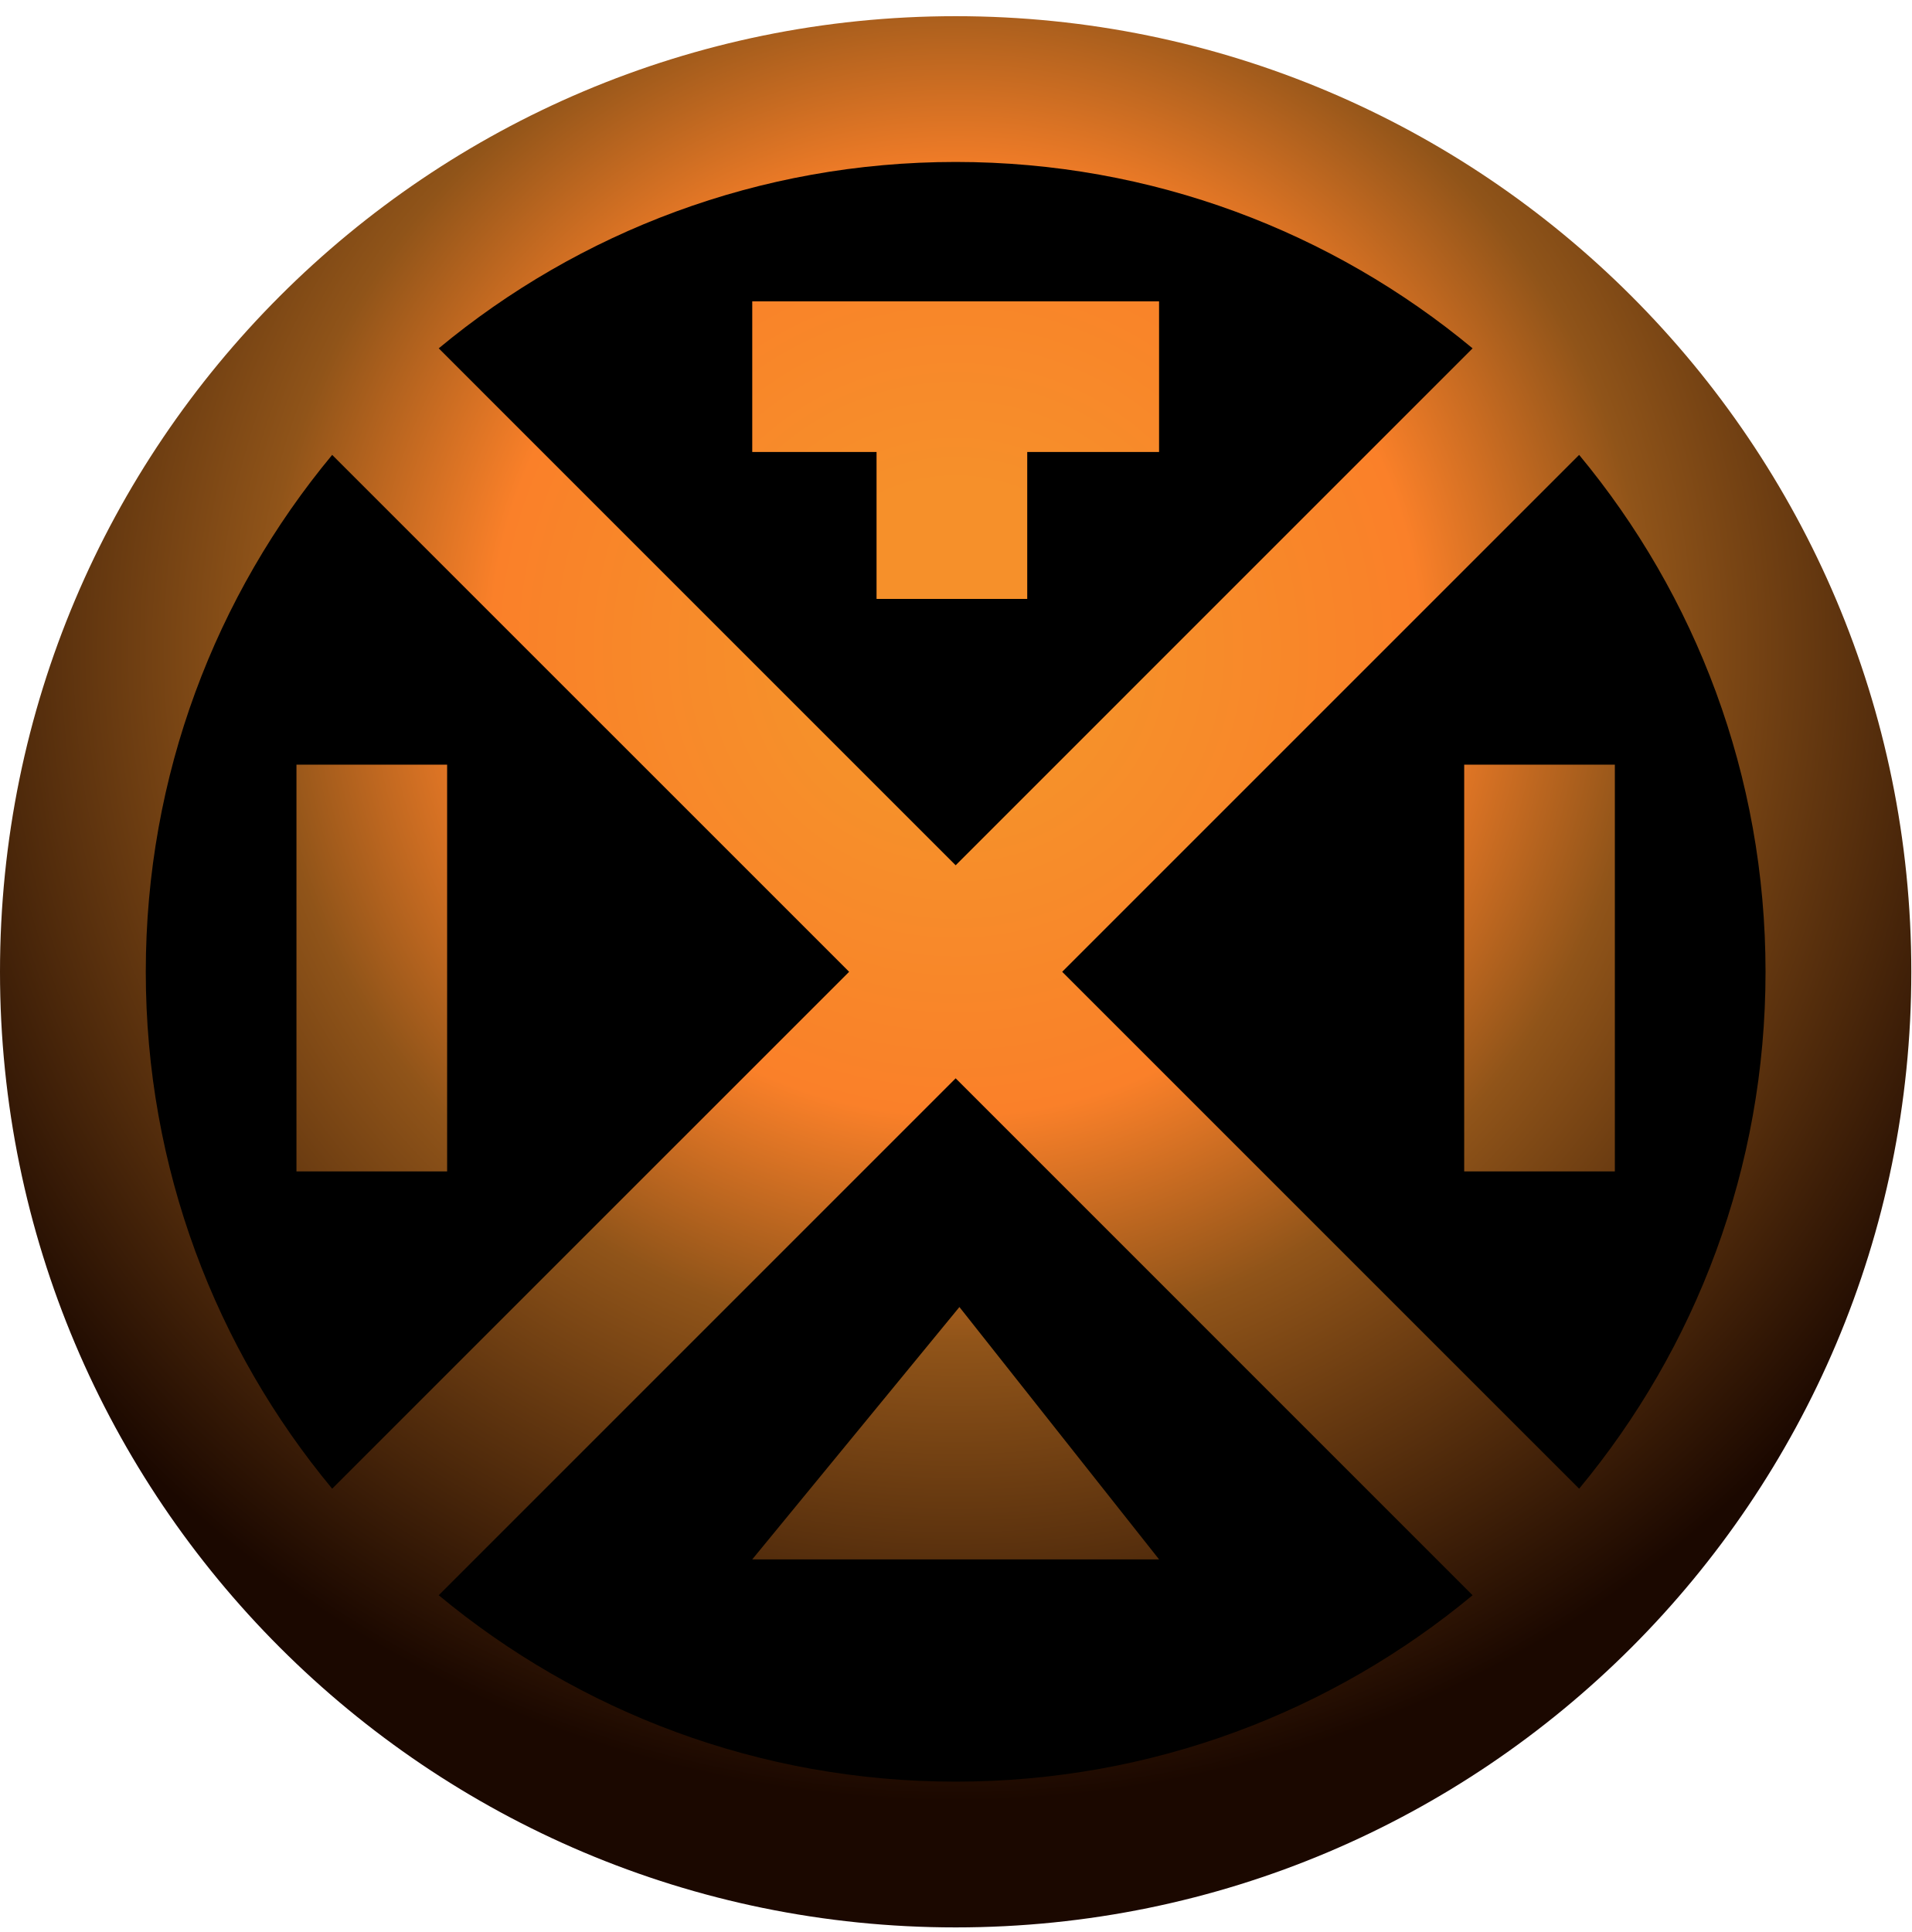
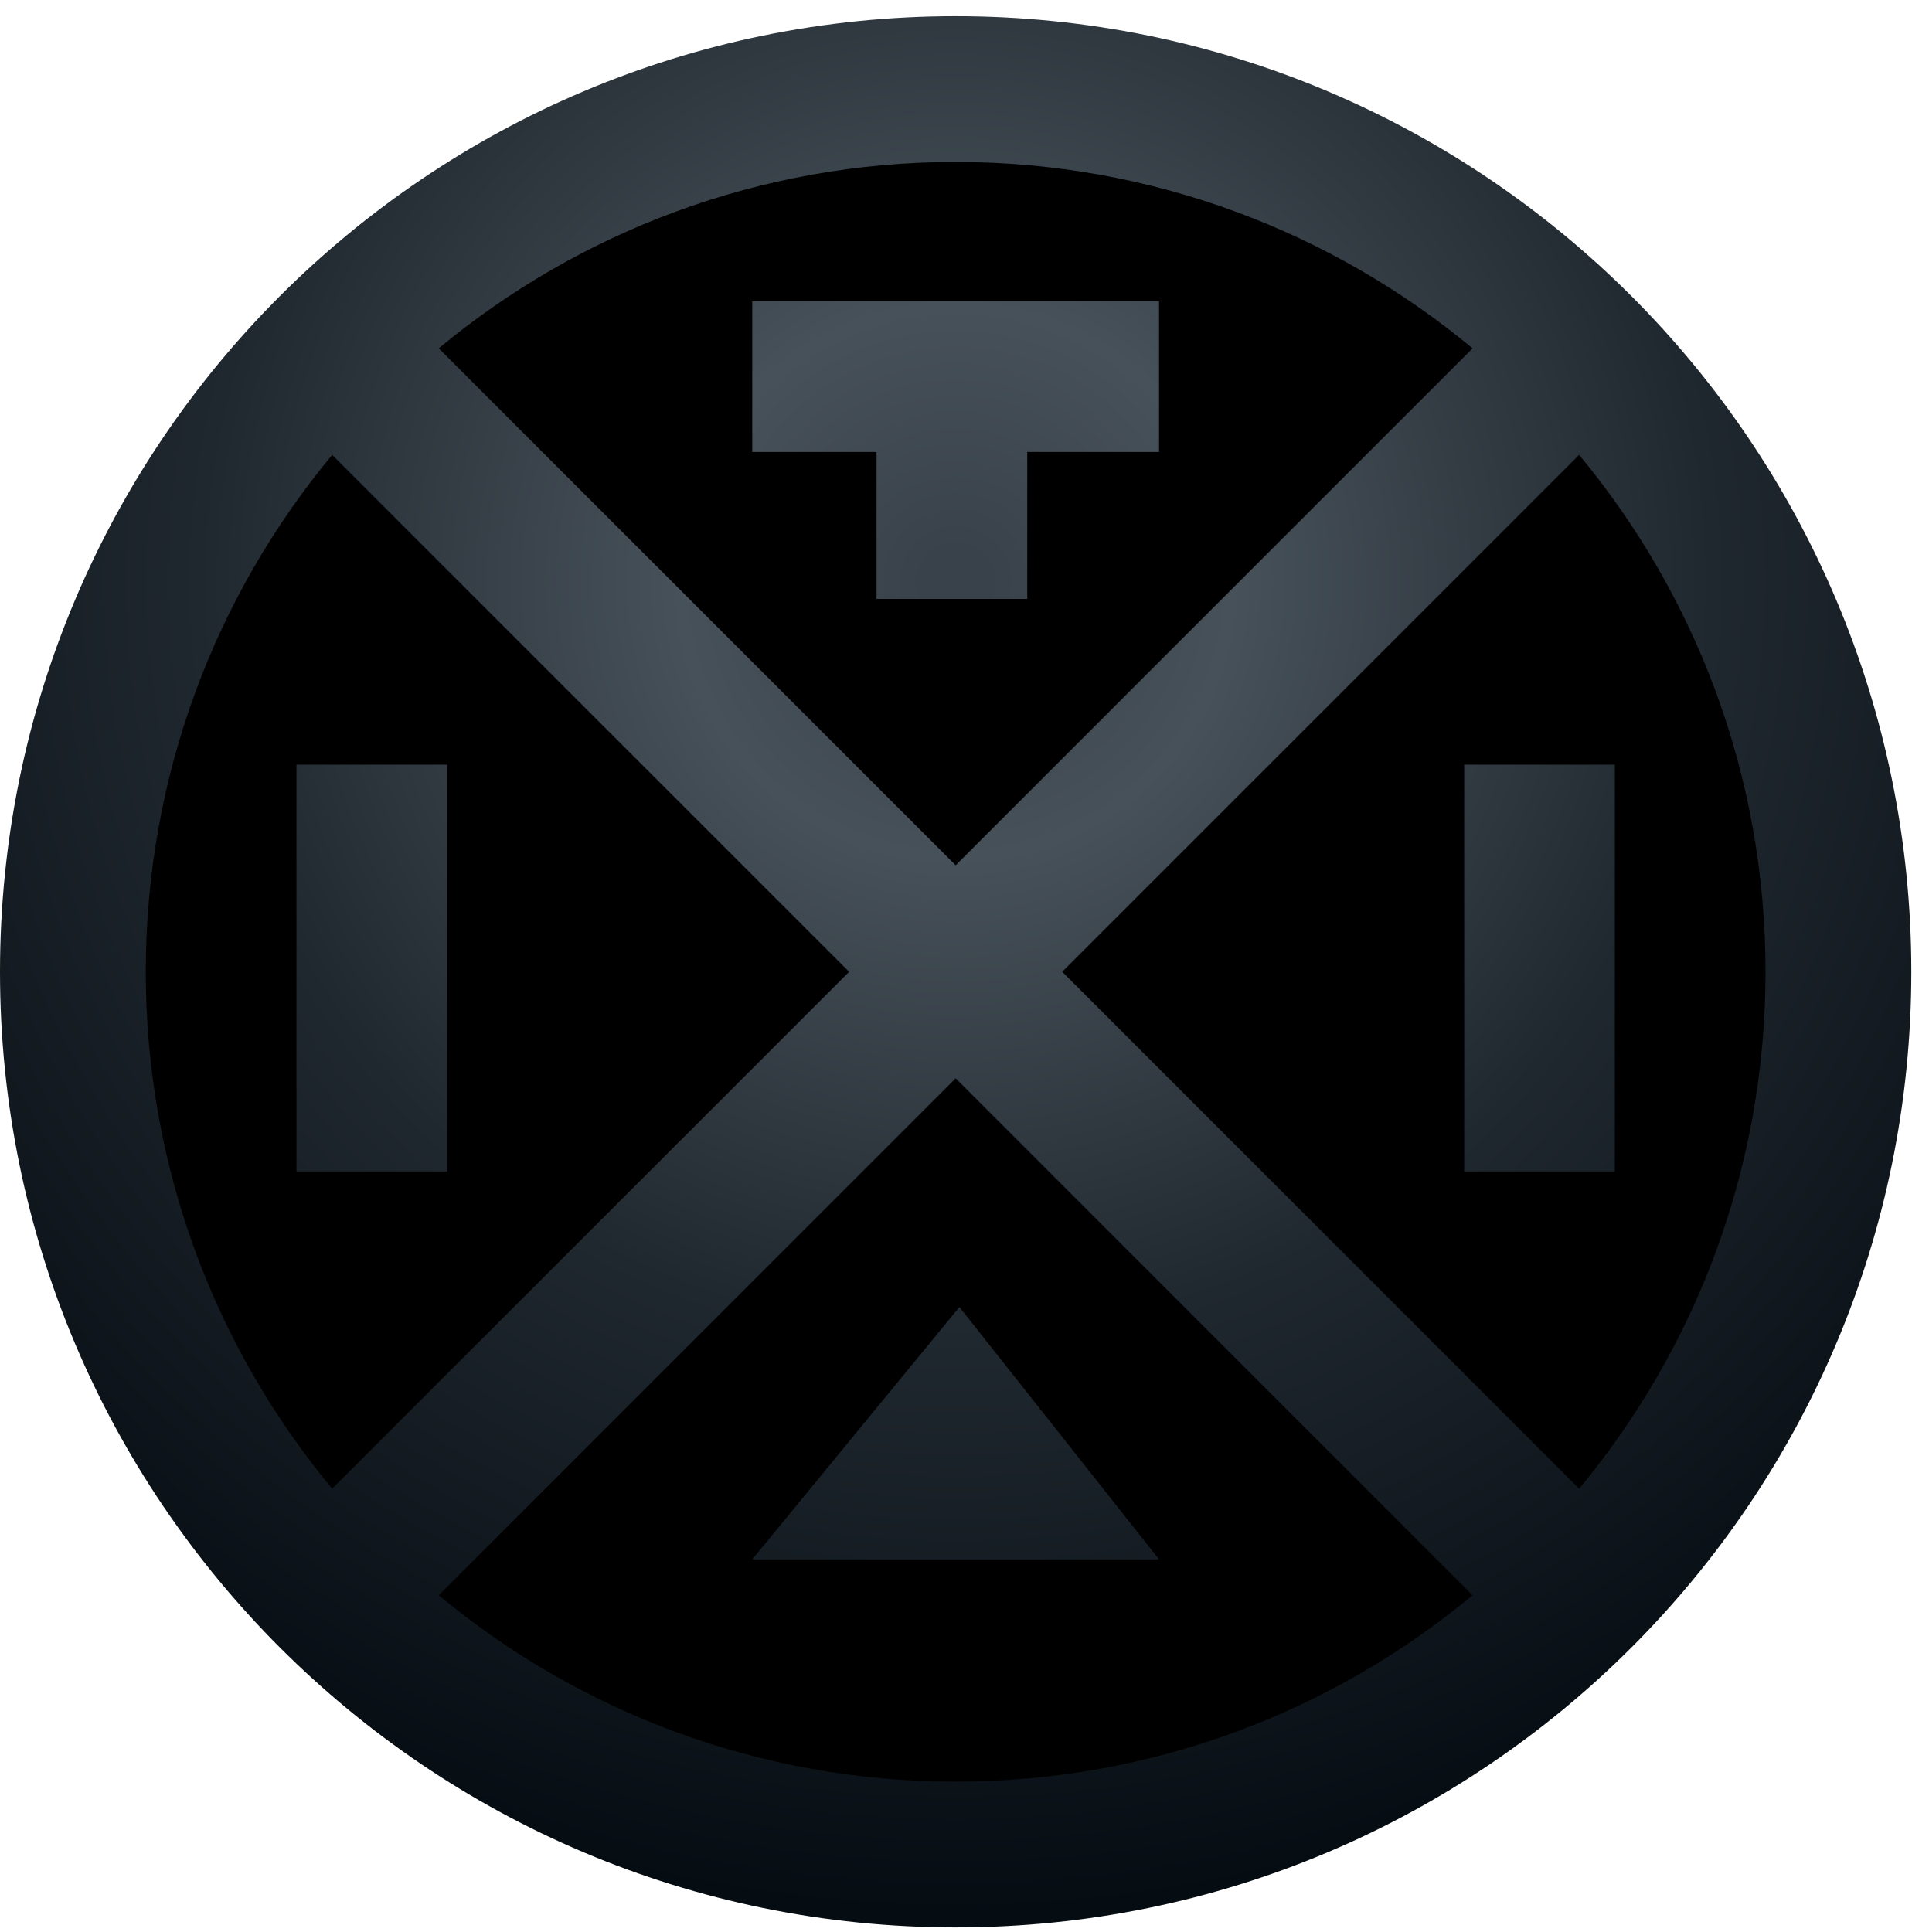
<svg xmlns="http://www.w3.org/2000/svg" width="92" height="93" viewBox="0 0 92 93" fill="none">
-   <circle cx="46" cy="46.779" r="46" fill="url(#paint0_radial_68_3866)" />
-   <path fill-rule="evenodd" clip-rule="evenodd" d="M70.882 16.768L46 41.651L21.118 16.768C27.869 11.165 36.541 7.796 46 7.796C55.459 7.796 64.131 11.165 70.882 16.768ZM36.209 14.505V21.757H42.192V28.829H49.445V21.757H55.791V14.505H36.209Z" fill="black" />
-   <path fill-rule="evenodd" clip-rule="evenodd" d="M15.989 71.661L40.872 46.779L15.989 21.897C10.386 28.648 7.017 37.32 7.017 46.779C7.017 56.238 10.386 64.91 15.989 71.661ZM14.27 36.807V56.389H21.522V36.807H14.27Z" fill="black" />
-   <path fill-rule="evenodd" clip-rule="evenodd" d="M46 85.762C36.541 85.762 27.869 82.393 21.118 76.79L46 51.907L70.882 76.79C64.131 82.393 55.459 85.762 46 85.762ZM46.181 62.916L55.791 75.064H36.209L46.181 62.916Z" fill="black" />
-   <path fill-rule="evenodd" clip-rule="evenodd" d="M84.983 46.779C84.983 56.238 81.614 64.91 76.011 71.661L51.128 46.779L76.011 21.897C81.614 28.648 84.983 37.32 84.983 46.779ZM77.73 56.389V36.807H70.478V56.389H77.73Z" fill="black" />
+   <g id="logo_TIXIDO">
+     <circle id="Ellipse 1" cx="46" cy="46.779" r="46" fill="url(#paint0_radial_69_3905)" />
+     <g id="Subtract">
+       <path fill-rule="evenodd" clip-rule="evenodd" d="M70.882 16.768L46 41.651L21.118 16.768C27.869 11.165 36.541 7.796 46 7.796C55.459 7.796 64.131 11.165 70.882 16.768ZM36.209 14.505V21.757H42.192V28.829H49.445V21.757H55.791V14.505H36.209Z" fill="black" />
+       <path fill-rule="evenodd" clip-rule="evenodd" d="M15.989 71.661L40.872 46.779L15.989 21.897C10.386 28.648 7.017 37.32 7.017 46.779C7.017 56.238 10.386 64.91 15.989 71.661ZM14.27 36.807V56.389H21.522V36.807H14.27Z" fill="black" />
+       <path fill-rule="evenodd" clip-rule="evenodd" d="M46 85.762C36.541 85.762 27.869 82.393 21.118 76.79L46 51.907L70.882 76.79C64.131 82.393 55.459 85.762 46 85.762ZM46.181 62.916L55.791 75.064H36.209L46.181 62.916Z" fill="black" />
+       <path fill-rule="evenodd" clip-rule="evenodd" d="M84.983 46.779C84.983 56.238 81.614 64.91 76.011 71.661L51.129 46.779L76.011 21.897C81.614 28.648 84.983 37.32 84.983 46.779ZM77.73 56.389V36.807H70.478V56.389H77.73Z" fill="black" />
+     </g>
+   </g>
  <defs>
-     <radialGradient id="paint0_radial_68_3866" cx="0" cy="0" r="1" gradientUnits="userSpaceOnUse" gradientTransform="translate(46 31.2791) rotate(90) scale(55.5)">
-       <stop offset="0.144" stop-color="#F6902A" />
-       <stop offset="0.404" stop-color="#FA8029" />
-       <stop offset="0.601" stop-color="#905419" />
-       <stop offset="1" stop-color="#1B0800" />
+     <radialGradient id="paint0_radial_69_3905" cx="0" cy="0" r="1" gradientUnits="userSpaceOnUse" gradientTransform="translate(46 27.7791) rotate(90) scale(65)">
+       <stop offset="0.024" stop-color="#39424A" />
+       <stop offset="0.207" stop-color="#475159" />
+       <stop offset="0.567" stop-color="#20282F" />
+       <stop offset="1" stop-color="#050C12" />
    </radialGradient>
  </defs>
</svg>
